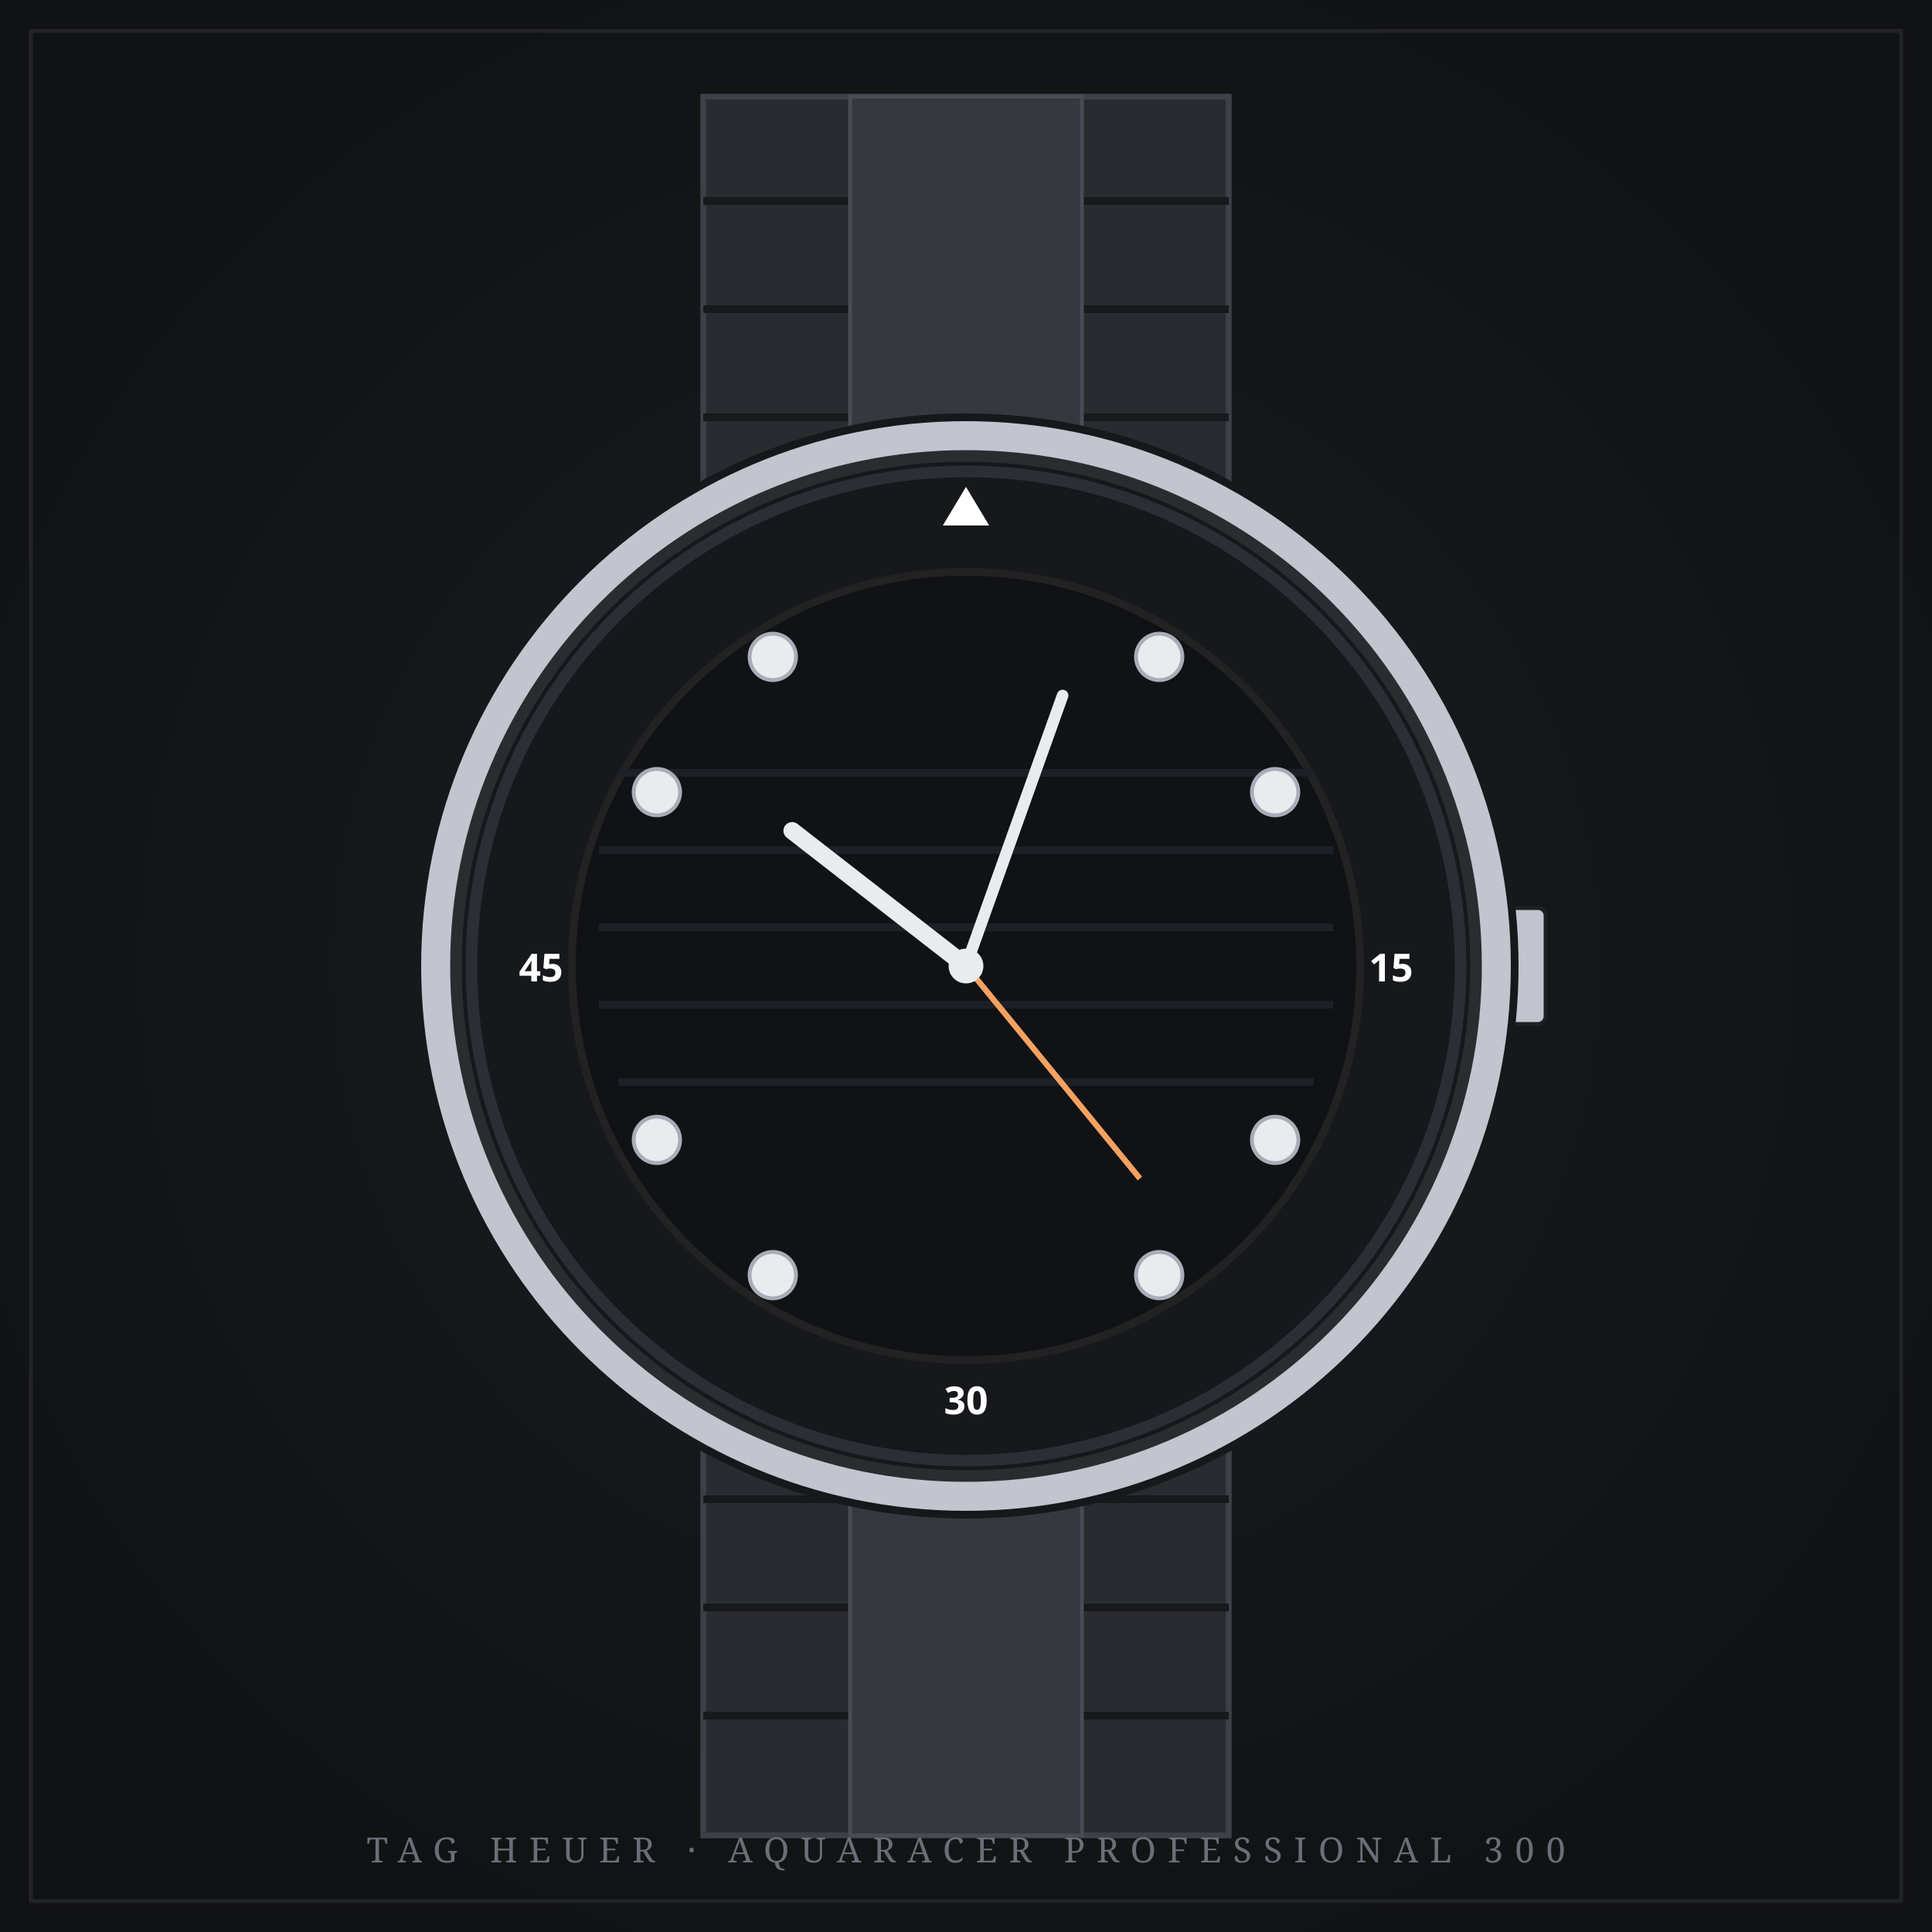
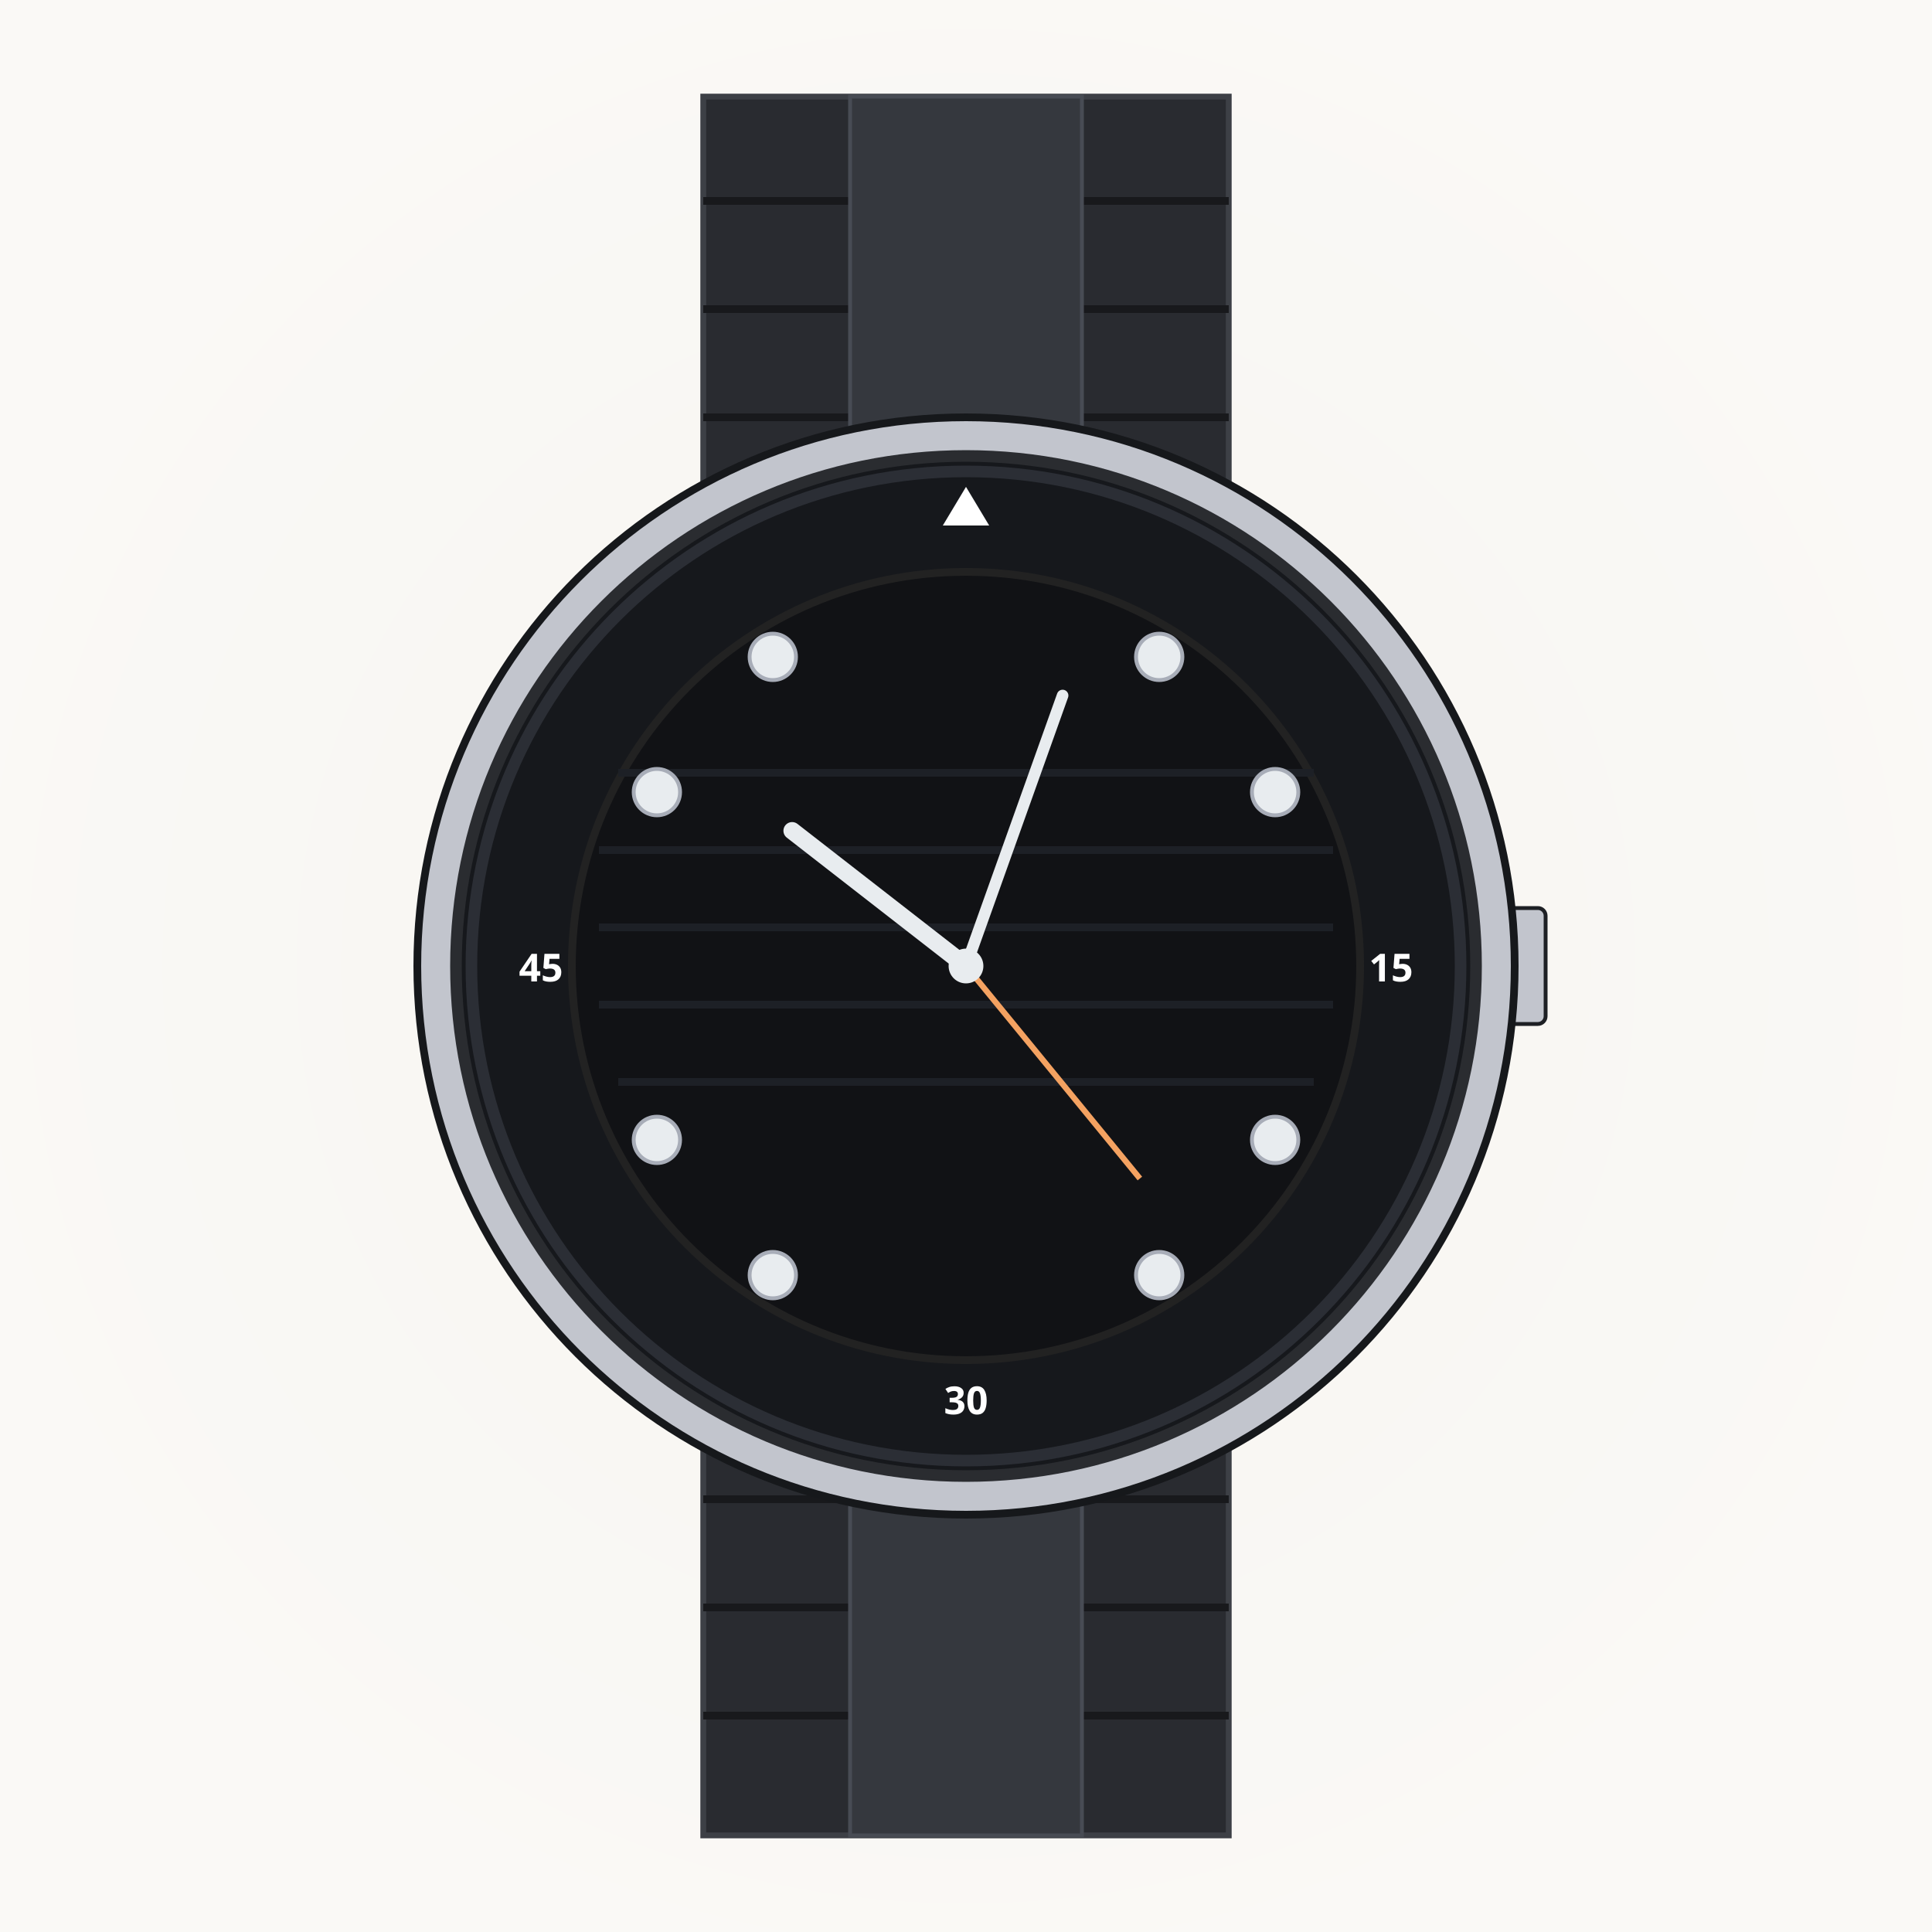
<svg xmlns="http://www.w3.org/2000/svg" viewBox="0 0 500 500" width="500" height="500">
  <defs>
    <radialGradient id="bgLight" cx="50%" cy="50%" r="55%">
-       <stop offset="0%" stop-color="#1B1D22" />
-       <stop offset="100%" stop-color="#111214" />
+       <stop offset="0%" stop-color="#F7F5F0" />
+       <stop offset="100%" stop-color="#FAF9F6" />
    </radialGradient>
  </defs>
  <rect width="500" height="500" fill="url(#bgLight)" />
-   <rect x="8" y="8" width="484" height="484" fill="none" stroke="#212328" stroke-width="1" />
  <rect x="182" y="25" width="136" height="115" fill="#292B30" stroke="#3D4046" stroke-width="1.5" />
  <line x1="182" y1="52" x2="318" y2="52" stroke="#18191C" stroke-width="2" />
  <line x1="182" y1="80" x2="318" y2="80" stroke="#18191C" stroke-width="2" />
  <line x1="182" y1="108" x2="318" y2="108" stroke="#18191C" stroke-width="2" />
  <rect x="220" y="25" width="60" height="115" fill="#35383E" stroke="#484C54" stroke-width="1" />
  <rect x="182" y="360" width="136" height="115" fill="#292B30" stroke="#3D4046" stroke-width="1.5" />
  <line x1="182" y1="388" x2="318" y2="388" stroke="#18191C" stroke-width="2" />
  <line x1="182" y1="416" x2="318" y2="416" stroke="#18191C" stroke-width="2" />
  <line x1="182" y1="444" x2="318" y2="444" stroke="#18191C" stroke-width="2" />
  <rect x="220" y="360" width="60" height="115" fill="#35383E" stroke="#484C54" stroke-width="1" />
  <rect x="382" y="235" width="18" height="30" fill="#C2C5CD" rx="2" stroke="#1E2024" stroke-width="1" />
  <path d="M 180 140 L 165 170 L 165 330 L 180 360 L 320 360 L 335 330 L 335 170 L 320 140 Z" fill="#C2C5CD" opacity="0.9" />
  <circle cx="250" cy="250" r="142" fill="#C2C5CD" stroke="#16181B" stroke-width="2" />
  <circle cx="250" cy="250" r="132" fill="#16181C" stroke="#2A2C30" stroke-width="3" />
  <circle cx="250" cy="250" r="128" fill="#16181C" stroke="#2B2E35" stroke-width="3" />
  <polygon points="250,126 244,136 256,136" fill="#FFF" />
  <text x="360" y="254" font-family="sans-serif" font-size="10" font-weight="bold" fill="#FFF" text-anchor="middle">15</text>
  <text x="250" y="366" font-family="sans-serif" font-size="10" font-weight="bold" fill="#FFF" text-anchor="middle">30</text>
  <text x="140" y="254" font-family="sans-serif" font-size="10" font-weight="bold" fill="#FFF" text-anchor="middle">45</text>
  <circle cx="250" cy="250" r="102" fill="#111215" stroke="#222" stroke-width="2" />
  <line x1="160" y1="200" x2="340" y2="200" stroke="#1D2026" stroke-width="2" />
  <line x1="155" y1="220" x2="345" y2="220" stroke="#1D2026" stroke-width="2" />
  <line x1="155" y1="240" x2="345" y2="240" stroke="#1D2026" stroke-width="2" />
  <line x1="155" y1="260" x2="345" y2="260" stroke="#1D2026" stroke-width="2" />
  <line x1="160" y1="280" x2="340" y2="280" stroke="#1D2026" stroke-width="2" />
  <circle cx="300" cy="170" r="6" fill="#E8ECEF" stroke="#A8ADB8" />
  <circle cx="330" cy="205" r="6" fill="#E8ECEF" stroke="#A8ADB8" />
  <circle cx="330" cy="295" r="6" fill="#E8ECEF" stroke="#A8ADB8" />
  <circle cx="300" cy="330" r="6" fill="#E8ECEF" stroke="#A8ADB8" />
  <circle cx="200" cy="330" r="6" fill="#E8ECEF" stroke="#A8ADB8" />
  <circle cx="170" cy="295" r="6" fill="#E8ECEF" stroke="#A8ADB8" />
  <circle cx="170" cy="205" r="6" fill="#E8ECEF" stroke="#A8ADB8" />
  <circle cx="200" cy="170" r="6" fill="#E8ECEF" stroke="#A8ADB8" />
  <line x1="250" y1="250" x2="205" y2="215" stroke="#E8ECEF" stroke-width="4.5" stroke-linecap="round" />
  <line x1="250" y1="250" x2="275" y2="180" stroke="#E8ECEF" stroke-width="3" stroke-linecap="round" />
  <line x1="250" y1="250" x2="295" y2="305" stroke="#F4A261" stroke-width="1.5" />
  <circle cx="250" cy="250" r="4.5" fill="#E8ECEF" />
-   <text x="250" y="482" font-family="'Cinzel', 'Playfair Display', serif" font-size="9" letter-spacing="3" fill="#6B6E76" text-anchor="middle" text-transform="uppercase">TAG HEUER · AQUARACER PROFESSIONAL 300</text>
</svg>
